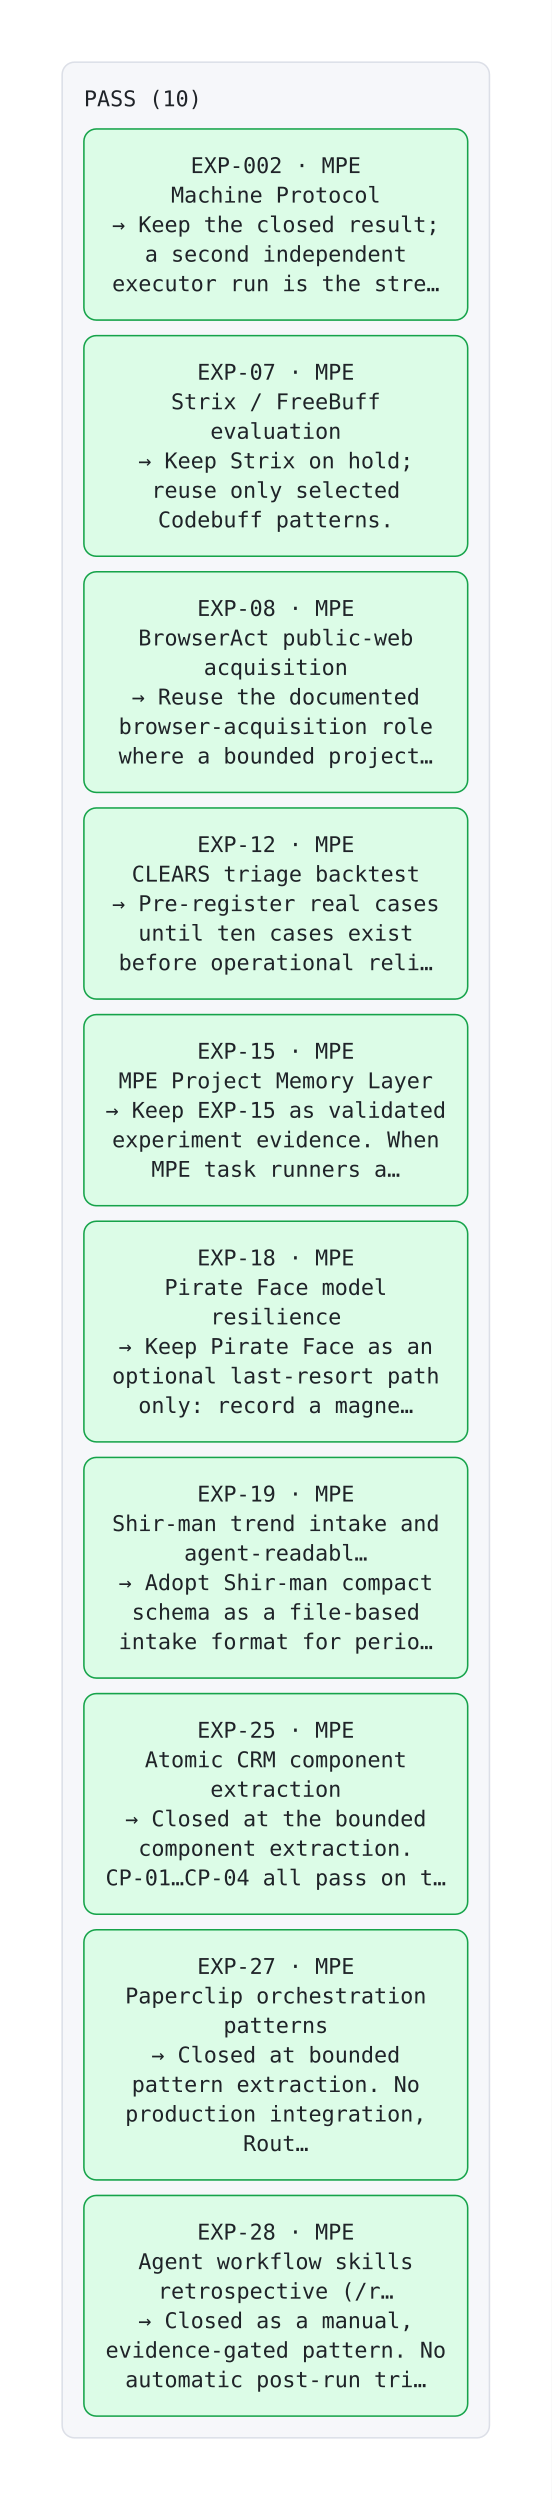
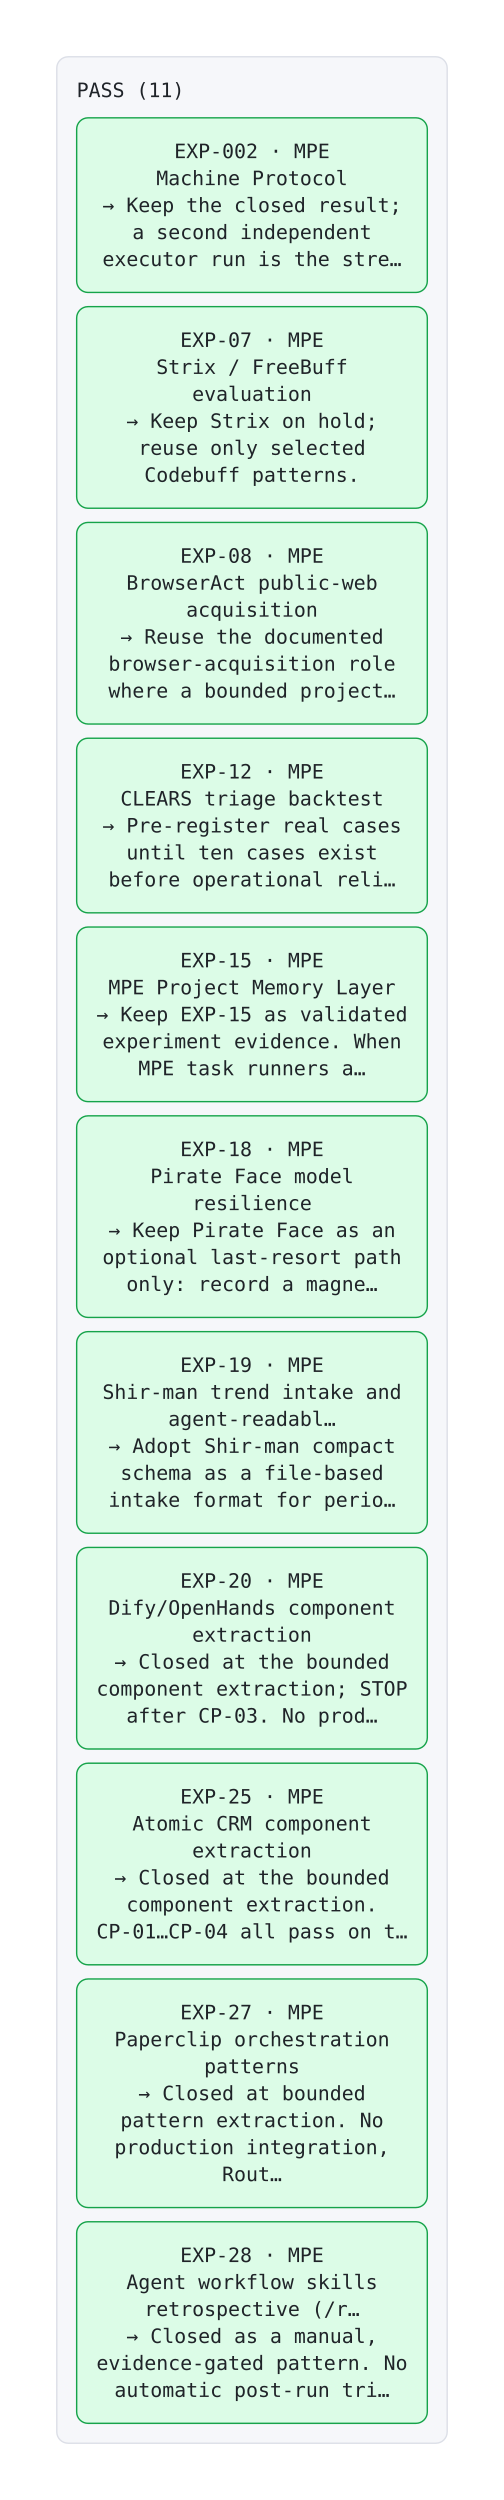
- <svg xmlns="http://www.w3.org/2000/svg" width="355" height="1609" viewBox="0 0 355 1609" font-family="'DejaVu Sans Mono', 'Menlo', 'Consolas', 'Liberation Mono', 'Courier New', monospace" font-size="14px">
+ <svg xmlns="http://www.w3.org/2000/svg" width="355" height="1761" viewBox="0 0 355 1761" font-family="'DejaVu Sans Mono', 'Menlo', 'Consolas', 'Liberation Mono', 'Courier New', monospace" font-size="14px">
  <defs>
  </defs>
-   <rect x="0" y="0" width="355" height="1609" fill="#ffffff" />
-   <path d="M48 40 H307 a8 8 0 0 1 8 8 V1561 a8 8 0 0 1 -8 8 H48 a8 8 0 0 1 -8 -8 V48 a8 8 0 0 1 8 -8 Z" fill="#f6f7fa" stroke="#dcdfe7" />
-   <text x="54" y="68.4" fill="#1f2328" text-anchor="start">PASS (10)</text>
+   <rect x="0" y="0" width="355" height="1761" fill="#ffffff" />
+   <path d="M48 40 H307 a8 8 0 0 1 8 8 V1713 a8 8 0 0 1 -8 8 H48 a8 8 0 0 1 -8 -8 V48 a8 8 0 0 1 8 -8 Z" fill="#f6f7fa" stroke="#dcdfe7" />
+   <text x="54" y="68.4" fill="#1f2328" text-anchor="start">PASS (11)</text>
  <path d="M62 83 H293 a8 8 0 0 1 8 8 V198 a8 8 0 0 1 -8 8 H62 a8 8 0 0 1 -8 -8 V91 a8 8 0 0 1 8 -8 Z" fill="#dcfce7" stroke="#16a34a" />
  <text x="177.5" y="111.4" fill="#1f2328" text-anchor="middle">EXP-002 · MPE</text>
  <text x="177.5" y="130.4" fill="#1f2328" text-anchor="middle">Machine Protocol</text>
  <text x="177.5" y="149.4" fill="#1f2328" text-anchor="middle">→ Keep the closed result;</text>
  <text x="177.5" y="168.4" fill="#1f2328" text-anchor="middle">a second independent</text>
  <text x="177.5" y="187.4" fill="#1f2328" text-anchor="middle">executor run is the stre…</text>
  <path d="M62 216 H293 a8 8 0 0 1 8 8 V350 a8 8 0 0 1 -8 8 H62 a8 8 0 0 1 -8 -8 V224 a8 8 0 0 1 8 -8 Z" fill="#dcfce7" stroke="#16a34a" />
  <text x="177.5" y="244.4" fill="#1f2328" text-anchor="middle">EXP-07 · MPE</text>
  <text x="177.5" y="263.4" fill="#1f2328" text-anchor="middle">Strix / FreeBuff</text>
  <text x="177.5" y="282.4" fill="#1f2328" text-anchor="middle">evaluation</text>
  <text x="177.5" y="301.4" fill="#1f2328" text-anchor="middle">→ Keep Strix on hold;</text>
  <text x="177.5" y="320.4" fill="#1f2328" text-anchor="middle">reuse only selected</text>
  <text x="177.5" y="339.4" fill="#1f2328" text-anchor="middle">Codebuff patterns.</text>
  <path d="M62 368 H293 a8 8 0 0 1 8 8 V502 a8 8 0 0 1 -8 8 H62 a8 8 0 0 1 -8 -8 V376 a8 8 0 0 1 8 -8 Z" fill="#dcfce7" stroke="#16a34a" />
  <text x="177.5" y="396.4" fill="#1f2328" text-anchor="middle">EXP-08 · MPE</text>
  <text x="177.5" y="415.4" fill="#1f2328" text-anchor="middle">BrowserAct public-web</text>
  <text x="177.5" y="434.4" fill="#1f2328" text-anchor="middle">acquisition</text>
  <text x="177.5" y="453.4" fill="#1f2328" text-anchor="middle">→ Reuse the documented</text>
  <text x="177.5" y="472.4" fill="#1f2328" text-anchor="middle">browser-acquisition role</text>
  <text x="177.5" y="491.4" fill="#1f2328" text-anchor="middle">where a bounded project…</text>
  <path d="M62 520 H293 a8 8 0 0 1 8 8 V635 a8 8 0 0 1 -8 8 H62 a8 8 0 0 1 -8 -8 V528 a8 8 0 0 1 8 -8 Z" fill="#dcfce7" stroke="#16a34a" />
  <text x="177.5" y="548.4" fill="#1f2328" text-anchor="middle">EXP-12 · MPE</text>
  <text x="177.5" y="567.4" fill="#1f2328" text-anchor="middle">CLEARS triage backtest</text>
  <text x="177.5" y="586.4" fill="#1f2328" text-anchor="middle">→ Pre-register real cases</text>
  <text x="177.5" y="605.4" fill="#1f2328" text-anchor="middle">until ten cases exist</text>
  <text x="177.5" y="624.4" fill="#1f2328" text-anchor="middle">before operational reli…</text>
  <path d="M62 653 H293 a8 8 0 0 1 8 8 V768 a8 8 0 0 1 -8 8 H62 a8 8 0 0 1 -8 -8 V661 a8 8 0 0 1 8 -8 Z" fill="#dcfce7" stroke="#16a34a" />
  <text x="177.5" y="681.4" fill="#1f2328" text-anchor="middle">EXP-15 · MPE</text>
  <text x="177.5" y="700.4" fill="#1f2328" text-anchor="middle">MPE Project Memory Layer</text>
  <text x="177.5" y="719.4" fill="#1f2328" text-anchor="middle">→ Keep EXP-15 as validated</text>
  <text x="177.5" y="738.4" fill="#1f2328" text-anchor="middle">experiment evidence. When</text>
  <text x="177.5" y="757.4" fill="#1f2328" text-anchor="middle">MPE task runners a…</text>
  <path d="M62 786 H293 a8 8 0 0 1 8 8 V920 a8 8 0 0 1 -8 8 H62 a8 8 0 0 1 -8 -8 V794 a8 8 0 0 1 8 -8 Z" fill="#dcfce7" stroke="#16a34a" />
  <text x="177.5" y="814.4" fill="#1f2328" text-anchor="middle">EXP-18 · MPE</text>
  <text x="177.5" y="833.4" fill="#1f2328" text-anchor="middle">Pirate Face model</text>
  <text x="177.5" y="852.4" fill="#1f2328" text-anchor="middle">resilience</text>
  <text x="177.5" y="871.4" fill="#1f2328" text-anchor="middle">→ Keep Pirate Face as an</text>
  <text x="177.5" y="890.4" fill="#1f2328" text-anchor="middle">optional last-resort path</text>
  <text x="177.5" y="909.4" fill="#1f2328" text-anchor="middle">only: record a magne…</text>
  <path d="M62 938 H293 a8 8 0 0 1 8 8 V1072 a8 8 0 0 1 -8 8 H62 a8 8 0 0 1 -8 -8 V946 a8 8 0 0 1 8 -8 Z" fill="#dcfce7" stroke="#16a34a" />
  <text x="177.5" y="966.4" fill="#1f2328" text-anchor="middle">EXP-19 · MPE</text>
  <text x="177.5" y="985.4" fill="#1f2328" text-anchor="middle">Shir-man trend intake and</text>
  <text x="177.5" y="1004.4" fill="#1f2328" text-anchor="middle">agent-readabl…</text>
  <text x="177.5" y="1023.4" fill="#1f2328" text-anchor="middle">→ Adopt Shir-man compact</text>
  <text x="177.5" y="1042.4" fill="#1f2328" text-anchor="middle">schema as a file-based</text>
  <text x="177.5" y="1061.4" fill="#1f2328" text-anchor="middle">intake format for perio…</text>
  <path d="M62 1090 H293 a8 8 0 0 1 8 8 V1224 a8 8 0 0 1 -8 8 H62 a8 8 0 0 1 -8 -8 V1098 a8 8 0 0 1 8 -8 Z" fill="#dcfce7" stroke="#16a34a" />
-   <text x="177.5" y="1118.4" fill="#1f2328" text-anchor="middle">EXP-25 · MPE</text>
-   <text x="177.5" y="1137.4" fill="#1f2328" text-anchor="middle">Atomic CRM component</text>
+   <text x="177.5" y="1118.4" fill="#1f2328" text-anchor="middle">EXP-20 · MPE</text>
+   <text x="177.5" y="1137.4" fill="#1f2328" text-anchor="middle">Dify/OpenHands component</text>
  <text x="177.5" y="1156.4" fill="#1f2328" text-anchor="middle">extraction</text>
  <text x="177.5" y="1175.4" fill="#1f2328" text-anchor="middle">→ Closed at the bounded</text>
-   <text x="177.5" y="1194.4" fill="#1f2328" text-anchor="middle">component extraction.</text>
-   <text x="177.5" y="1213.4" fill="#1f2328" text-anchor="middle">CP-01…CP-04 all pass on t…</text>
-   <path d="M62 1242 H293 a8 8 0 0 1 8 8 V1395 a8 8 0 0 1 -8 8 H62 a8 8 0 0 1 -8 -8 V1250 a8 8 0 0 1 8 -8 Z" fill="#dcfce7" stroke="#16a34a" />
-   <text x="177.5" y="1270.4" fill="#1f2328" text-anchor="middle">EXP-27 · MPE</text>
-   <text x="177.5" y="1289.4" fill="#1f2328" text-anchor="middle">Paperclip orchestration</text>
-   <text x="177.5" y="1308.4" fill="#1f2328" text-anchor="middle">patterns</text>
-   <text x="177.5" y="1327.4" fill="#1f2328" text-anchor="middle">→ Closed at bounded</text>
-   <text x="177.5" y="1346.4" fill="#1f2328" text-anchor="middle">pattern extraction. No</text>
-   <text x="177.5" y="1365.4" fill="#1f2328" text-anchor="middle">production integration,</text>
-   <text x="177.5" y="1384.4" fill="#1f2328" text-anchor="middle">Rout…</text>
-   <path d="M62 1413 H293 a8 8 0 0 1 8 8 V1547 a8 8 0 0 1 -8 8 H62 a8 8 0 0 1 -8 -8 V1421 a8 8 0 0 1 8 -8 Z" fill="#dcfce7" stroke="#16a34a" />
-   <text x="177.5" y="1441.4" fill="#1f2328" text-anchor="middle">EXP-28 · MPE</text>
-   <text x="177.5" y="1460.4" fill="#1f2328" text-anchor="middle">Agent workflow skills</text>
-   <text x="177.5" y="1479.4" fill="#1f2328" text-anchor="middle">retrospective (/r…</text>
-   <text x="177.5" y="1498.4" fill="#1f2328" text-anchor="middle">→ Closed as a manual,</text>
-   <text x="177.5" y="1517.4" fill="#1f2328" text-anchor="middle">evidence-gated pattern. No</text>
-   <text x="177.5" y="1536.4" fill="#1f2328" text-anchor="middle">automatic post-run tri…</text>
+   <text x="177.5" y="1194.4" fill="#1f2328" text-anchor="middle">component extraction; STOP</text>
+   <text x="177.5" y="1213.4" fill="#1f2328" text-anchor="middle">after CP-03. No prod…</text>
+   <path d="M62 1242 H293 a8 8 0 0 1 8 8 V1376 a8 8 0 0 1 -8 8 H62 a8 8 0 0 1 -8 -8 V1250 a8 8 0 0 1 8 -8 Z" fill="#dcfce7" stroke="#16a34a" />
+   <text x="177.5" y="1270.4" fill="#1f2328" text-anchor="middle">EXP-25 · MPE</text>
+   <text x="177.5" y="1289.4" fill="#1f2328" text-anchor="middle">Atomic CRM component</text>
+   <text x="177.5" y="1308.4" fill="#1f2328" text-anchor="middle">extraction</text>
+   <text x="177.5" y="1327.4" fill="#1f2328" text-anchor="middle">→ Closed at the bounded</text>
+   <text x="177.5" y="1346.4" fill="#1f2328" text-anchor="middle">component extraction.</text>
+   <text x="177.5" y="1365.4" fill="#1f2328" text-anchor="middle">CP-01…CP-04 all pass on t…</text>
+   <path d="M62 1394 H293 a8 8 0 0 1 8 8 V1547 a8 8 0 0 1 -8 8 H62 a8 8 0 0 1 -8 -8 V1402 a8 8 0 0 1 8 -8 Z" fill="#dcfce7" stroke="#16a34a" />
+   <text x="177.5" y="1422.4" fill="#1f2328" text-anchor="middle">EXP-27 · MPE</text>
+   <text x="177.5" y="1441.4" fill="#1f2328" text-anchor="middle">Paperclip orchestration</text>
+   <text x="177.5" y="1460.4" fill="#1f2328" text-anchor="middle">patterns</text>
+   <text x="177.5" y="1479.4" fill="#1f2328" text-anchor="middle">→ Closed at bounded</text>
+   <text x="177.5" y="1498.4" fill="#1f2328" text-anchor="middle">pattern extraction. No</text>
+   <text x="177.5" y="1517.4" fill="#1f2328" text-anchor="middle">production integration,</text>
+   <text x="177.5" y="1536.4" fill="#1f2328" text-anchor="middle">Rout…</text>
+   <path d="M62 1565 H293 a8 8 0 0 1 8 8 V1699 a8 8 0 0 1 -8 8 H62 a8 8 0 0 1 -8 -8 V1573 a8 8 0 0 1 8 -8 Z" fill="#dcfce7" stroke="#16a34a" />
+   <text x="177.5" y="1593.4" fill="#1f2328" text-anchor="middle">EXP-28 · MPE</text>
+   <text x="177.5" y="1612.4" fill="#1f2328" text-anchor="middle">Agent workflow skills</text>
+   <text x="177.5" y="1631.4" fill="#1f2328" text-anchor="middle">retrospective (/r…</text>
+   <text x="177.5" y="1650.4" fill="#1f2328" text-anchor="middle">→ Closed as a manual,</text>
+   <text x="177.5" y="1669.4" fill="#1f2328" text-anchor="middle">evidence-gated pattern. No</text>
+   <text x="177.5" y="1688.4" fill="#1f2328" text-anchor="middle">automatic post-run tri…</text>
</svg>
